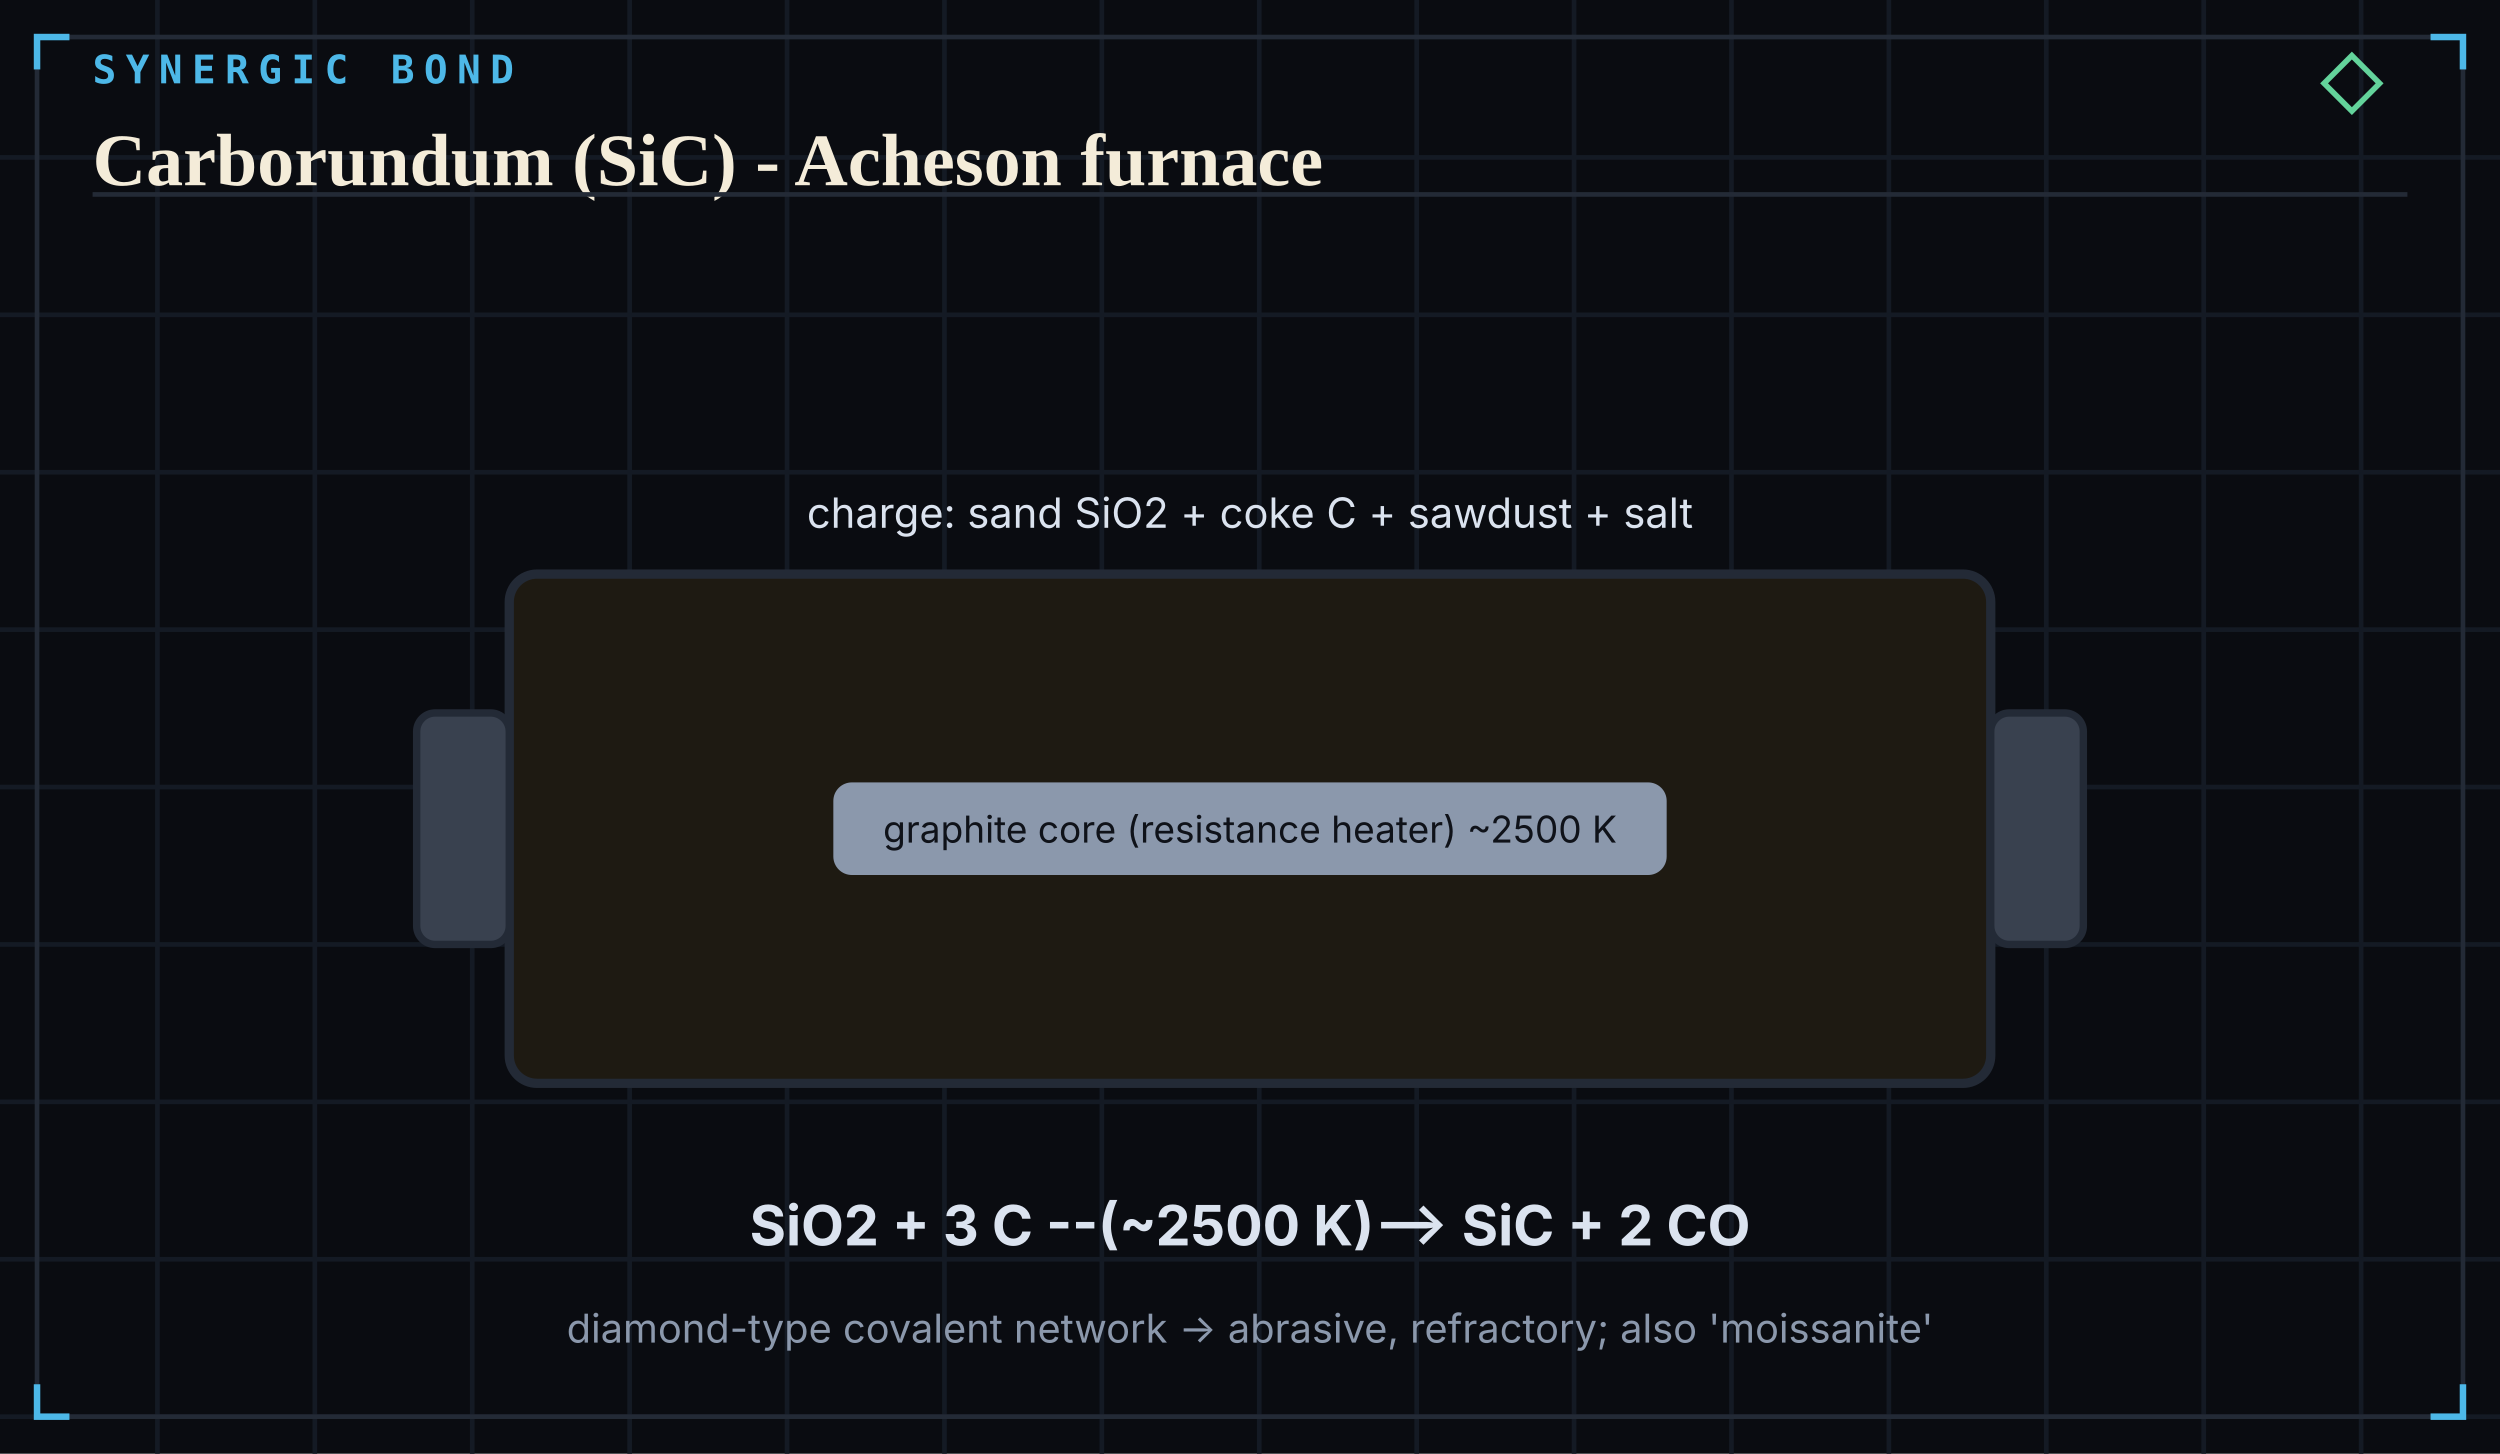
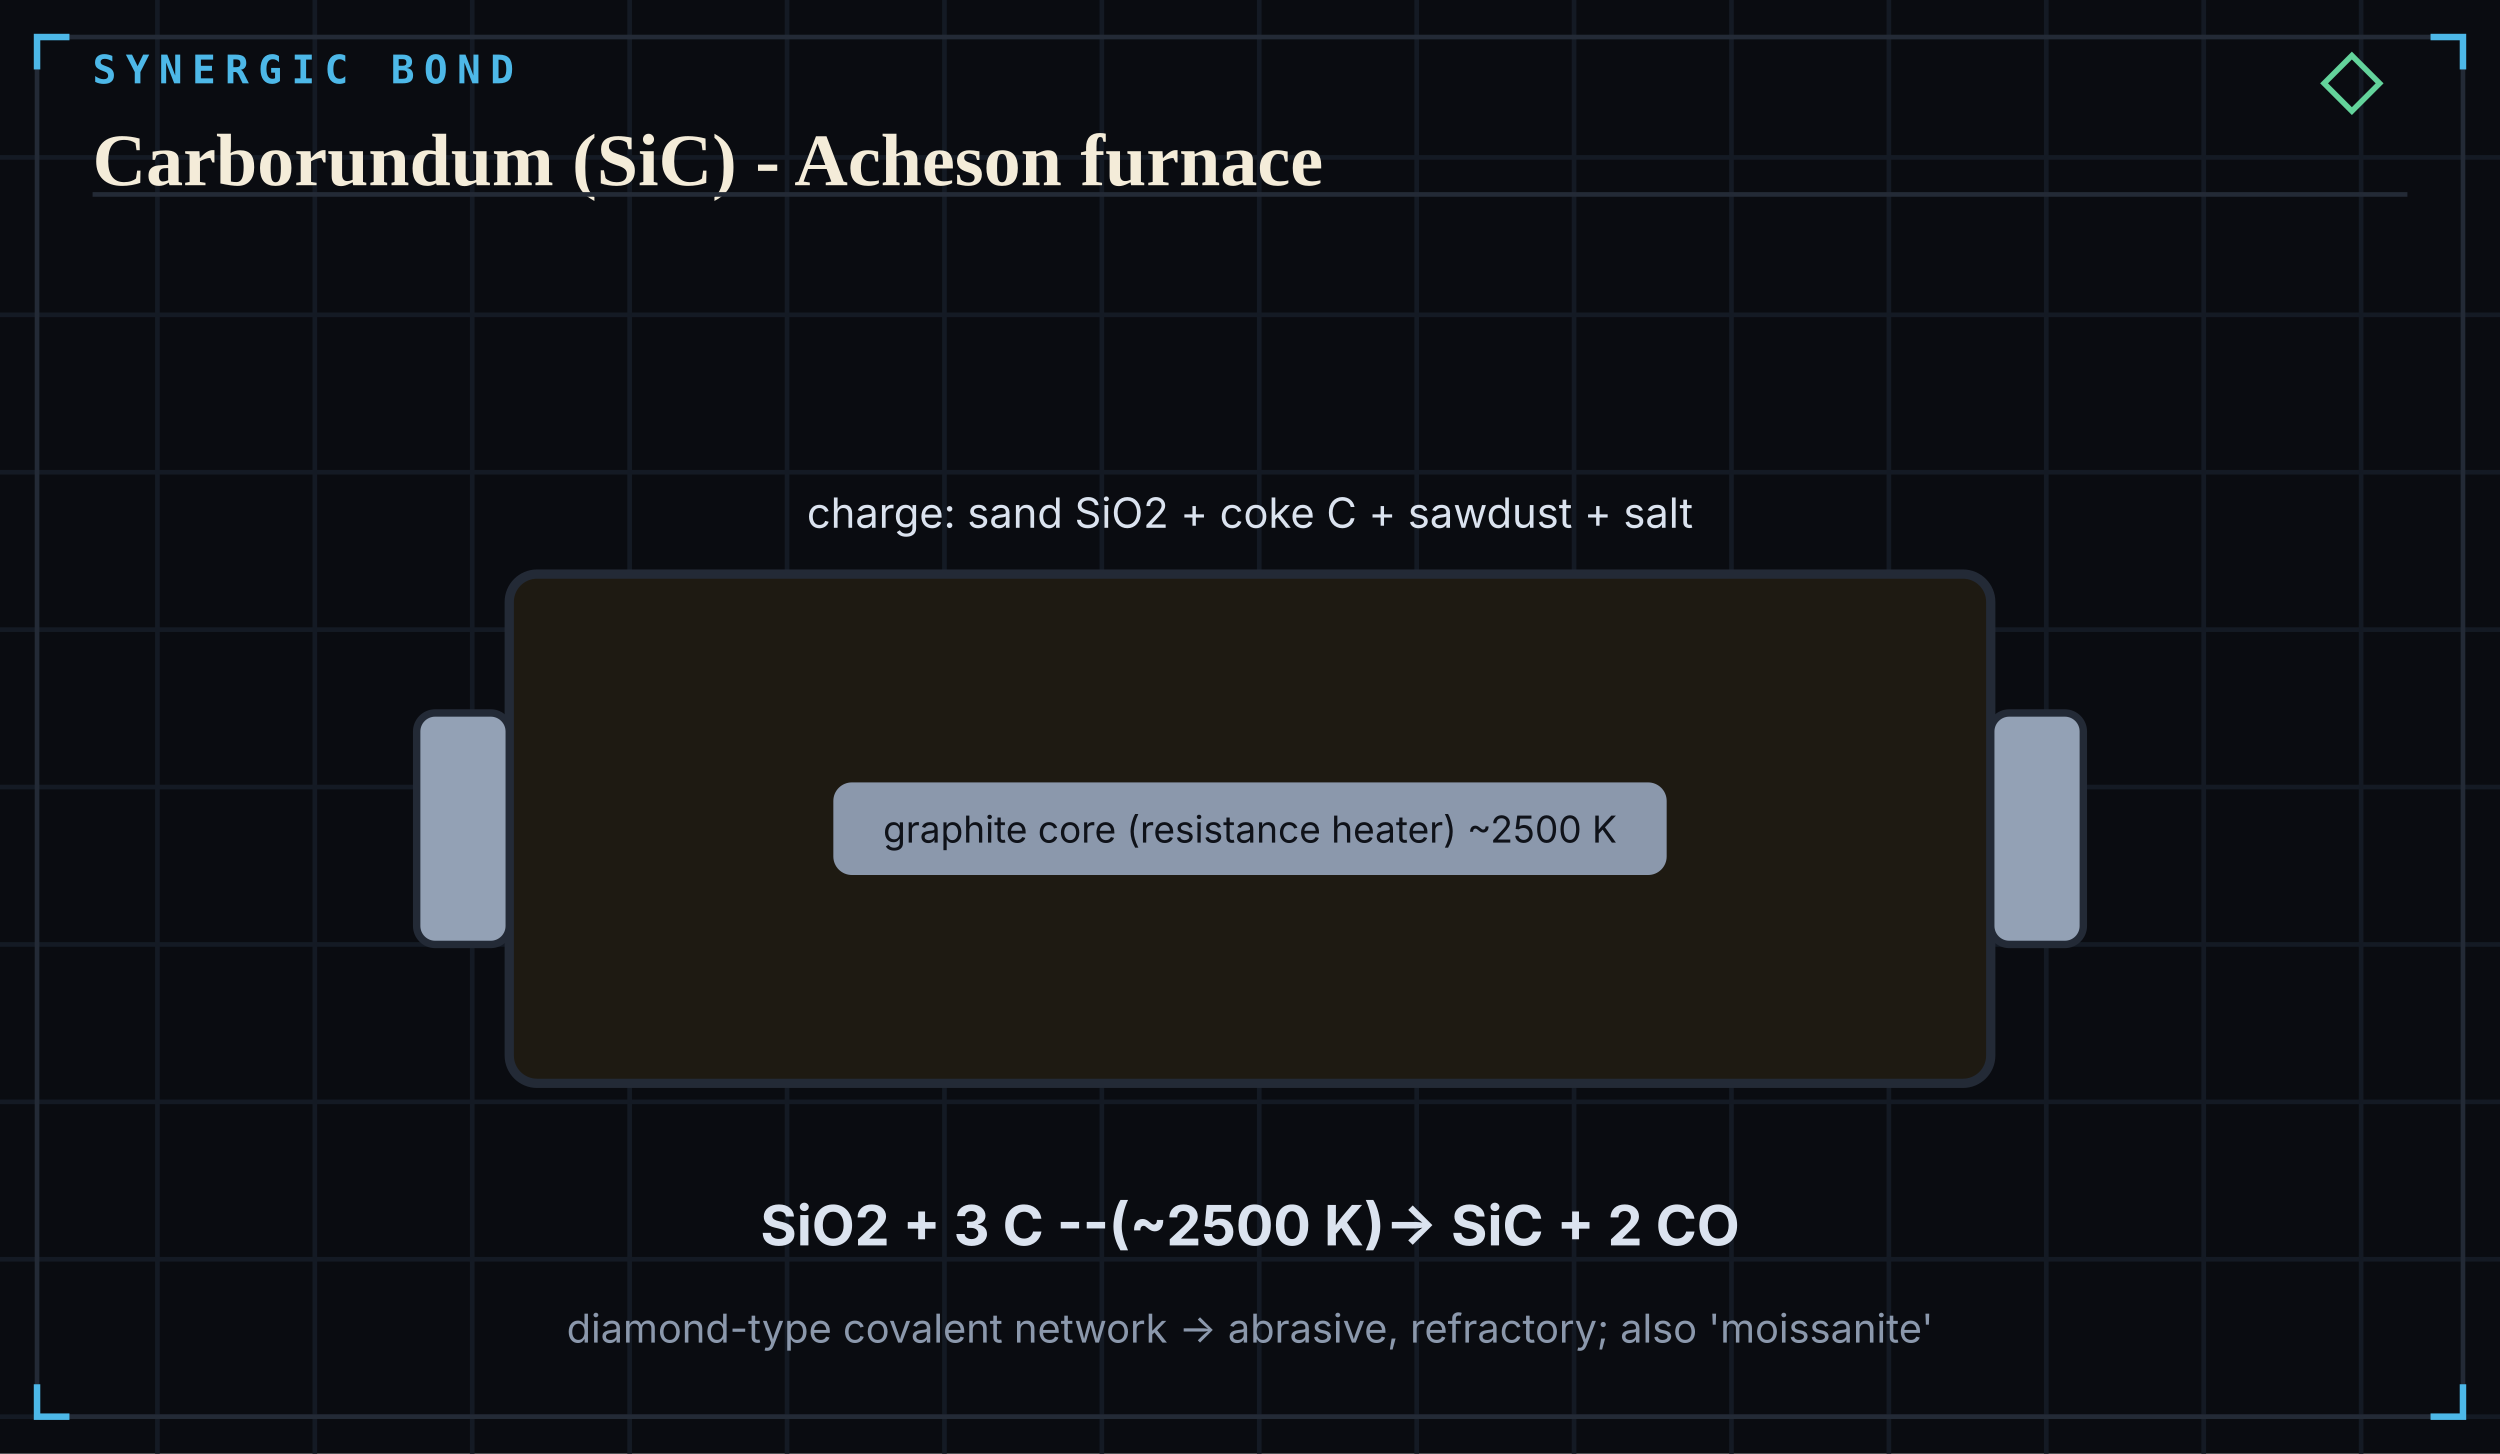
<svg xmlns="http://www.w3.org/2000/svg" width="540" height="314" viewBox="0 0 540 314" font-family="'Inter','Helvetica Neue',Arial,'DejaVu Sans',sans-serif">
  <rect width="540" height="314" fill="#0a0c11" />
  <g stroke="#141a24" stroke-width="1">
    <line x1="34" y1="0" x2="34" y2="314" />
    <line x1="68" y1="0" x2="68" y2="314" />
    <line x1="102" y1="0" x2="102" y2="314" />
    <line x1="136" y1="0" x2="136" y2="314" />
    <line x1="170" y1="0" x2="170" y2="314" />
    <line x1="204" y1="0" x2="204" y2="314" />
    <line x1="238" y1="0" x2="238" y2="314" />
    <line x1="272" y1="0" x2="272" y2="314" />
    <line x1="306" y1="0" x2="306" y2="314" />
    <line x1="340" y1="0" x2="340" y2="314" />
    <line x1="374" y1="0" x2="374" y2="314" />
    <line x1="408" y1="0" x2="408" y2="314" />
    <line x1="442" y1="0" x2="442" y2="314" />
    <line x1="476" y1="0" x2="476" y2="314" />
    <line x1="510" y1="0" x2="510" y2="314" />
    <line x1="0" y1="34" x2="540" y2="34" />
    <line x1="0" y1="68" x2="540" y2="68" />
    <line x1="0" y1="102" x2="540" y2="102" />
    <line x1="0" y1="136" x2="540" y2="136" />
    <line x1="0" y1="170" x2="540" y2="170" />
    <line x1="0" y1="204" x2="540" y2="204" />
    <line x1="0" y1="238" x2="540" y2="238" />
    <line x1="0" y1="272" x2="540" y2="272" />
    <line x1="0" y1="306" x2="540" y2="306" />
  </g>
  <rect x="8" y="8" width="524" height="298" fill="none" stroke="#232a36" stroke-width="1" />
  <path d="M 8 15 L 8 8 L 15 8" stroke="#4db8e8" stroke-width="1.4" fill="none" />
  <path d="M 532 15 L 532 8 L 525 8" stroke="#4db8e8" stroke-width="1.4" fill="none" />
  <path d="M 8 299 L 8 306 L 15 306" stroke="#4db8e8" stroke-width="1.4" fill="none" />
  <path d="M 532 299 L 532 306 L 525 306" stroke="#4db8e8" stroke-width="1.4" fill="none" />
  <text x="20" y="18" font-size="8.5" font-weight="bold" fill="#4db8e8" text-anchor="start" font-family="'SF Mono','DejaVu Sans Mono',ui-monospace,Menlo,monospace" letter-spacing="0.24em">SYNERGIC BOND</text>
  <path d="M 508 12 l 6 6 l -6 6 l -6 -6 z" fill="none" stroke="#63d39b" stroke-width="1.2" />
  <text x="20" y="40" font-size="16" font-weight="bold" fill="#f4ecd9" text-anchor="start" font-family="'Georgia','Times New Roman',serif">Carborundum (SiC)  -  Acheson furnace</text>
  <line x1="20" y1="42" x2="520" y2="42" stroke="#232a36" stroke-width="1" />
  <g transform="translate(0,34)">
    <rect x="110" y="90" width="320" height="110" rx="6" fill="#1e1a12" stroke="#232a36" stroke-width="2" />
    <text x="270.0" y="80.0" font-size="9" font-weight="normal" fill="#dbe3ef" text-anchor="middle">charge:  sand SiO2  +  coke C  +  sawdust + salt</text>
-     <rect x="90" y="120" width="20" height="50" rx="4" fill="#39414f" stroke="#232a36" stroke-width="1.6" />
-     <rect x="430" y="120" width="20" height="50" rx="4" fill="#39414f" stroke="#232a36" stroke-width="1.6" />
+     <rect x="90" y="120" width="20" height="50" rx="4" fill="#93a1b5" stroke="#232a36" stroke-width="1.6" />
+     <rect x="430" y="120" width="20" height="50" rx="4" fill="#93a1b5" stroke="#232a36" stroke-width="1.6" />
    <rect x="180" y="135" width="180" height="20" rx="4" fill="#8b98ac" stroke="none" stroke-width="1.6" />
    <text x="270.0" y="148.0" font-size="8" font-weight="normal" fill="#0f1219" text-anchor="middle">graphite core (resistance heater)  ~2500 K</text>
-     <text x="270.0" y="235.0" font-size="12" font-weight="bold" fill="#dbe3ef" text-anchor="middle">SiO2  +  3 C  --(~2500 K)--&gt;  SiC  +  2 CO</text>
-     <text x="270.0" y="256.0" font-size="8.6" font-weight="normal" fill="#8b98ac" text-anchor="middle">diamond-type covalent network -&gt; abrasive, refractory; also 'moissanite'</text>
+     <text x="270.0" y="235.0" font-size="12" font-weight="bold" fill="#dbe3ef" text-anchor="middle">SiO2  +  3 C  --(~2500 K)→  SiC  +  2 CO</text>
+     <text x="270.0" y="256.0" font-size="8.6" font-weight="normal" fill="#8b98ac" text-anchor="middle">diamond-type covalent network → abrasive, refractory; also 'moissanite'</text>
  </g>
</svg>
